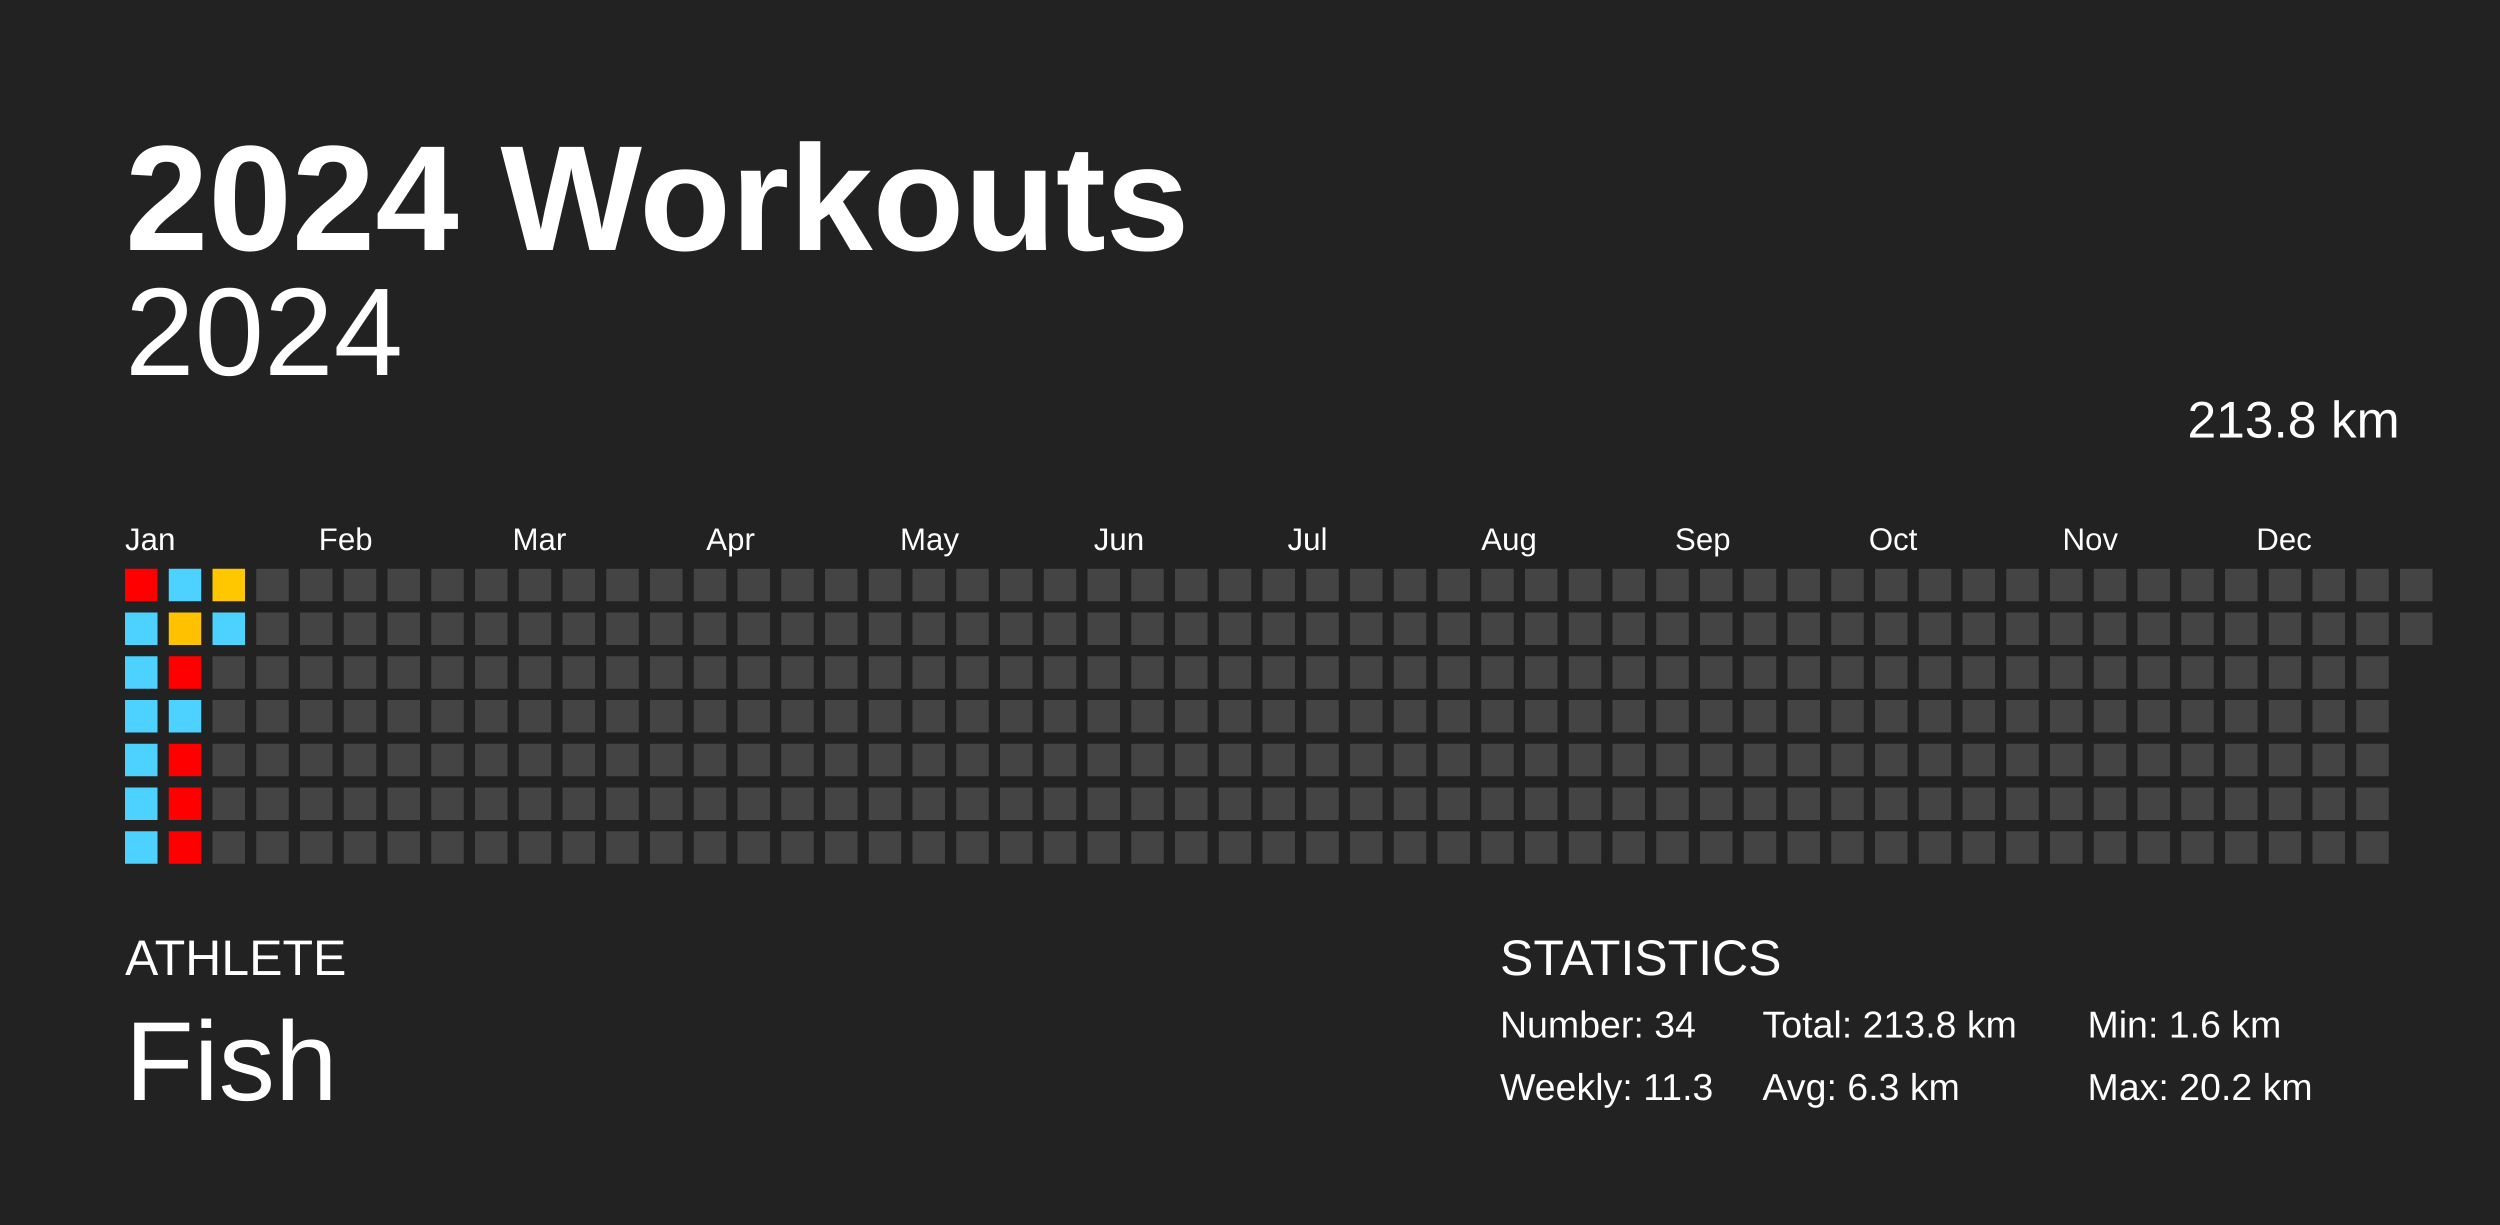
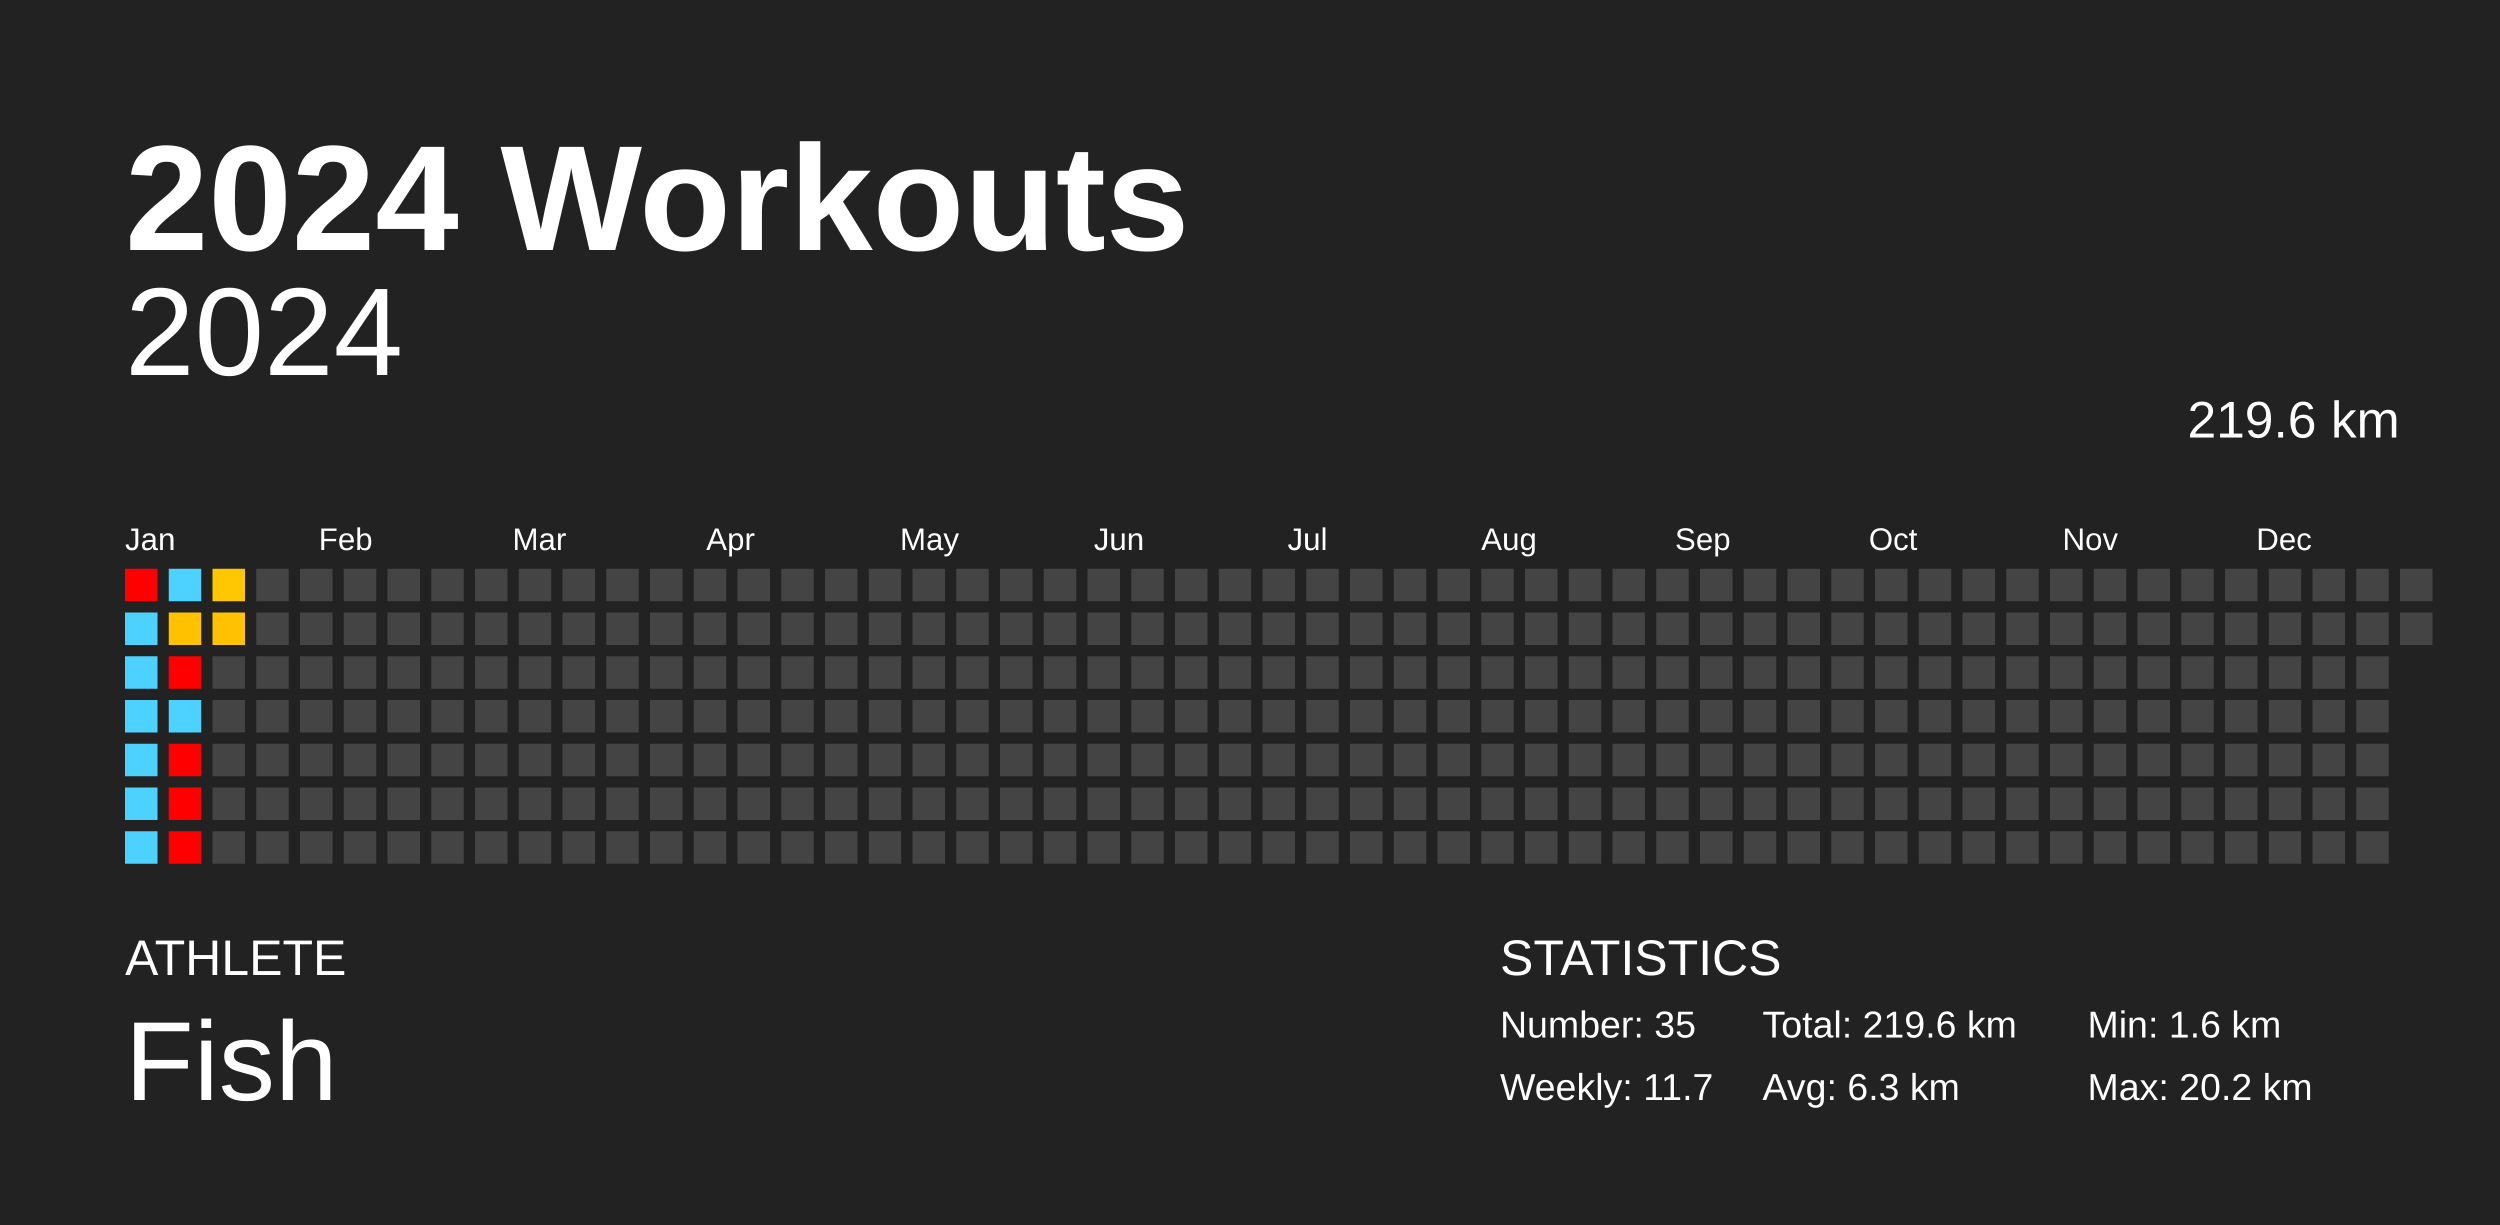
<svg xmlns="http://www.w3.org/2000/svg" baseProfile="full" height="98mm" version="1.1" viewBox="0,0,200,98" width="200mm">
  <defs />
  <rect fill="#222222" height="98" width="200" x="0" y="0" />
  <text fill="#FFFFFF" style="font-size:12px; font-family:Arial; font-weight:bold;" x="10" y="20">2024 Workouts</text>
  <text fill="#FFFFFF" style="font-size:4px; font-family:Arial" x="10" y="78">ATHLETE</text>
  <text fill="#FFFFFF" style="font-size:9px; font-family:Arial" x="10" y="88">Fish</text>
  <text fill="#FFFFFF" style="font-size:4px; font-family:Arial" x="120" y="78">STATISTICS</text>
-   <text fill="#FFFFFF" style="font-size:3px; font-family:Arial" x="120" y="83">Number: 34</text>
-   <text fill="#FFFFFF" style="font-size:3px; font-family:Arial" x="120" y="88">Weekly: 11.3</text>
-   <text fill="#FFFFFF" style="font-size:3px; font-family:Arial" x="141" y="83">Total: 213.8 km</text>
+   <text fill="#FFFFFF" style="font-size:3px; font-family:Arial" x="120" y="83">Number: 35</text>
+   <text fill="#FFFFFF" style="font-size:3px; font-family:Arial" x="120" y="88">Weekly: 11.7</text>
+   <text fill="#FFFFFF" style="font-size:3px; font-family:Arial" x="141" y="83">Total: 219.6 km</text>
  <text fill="#FFFFFF" style="font-size:3px; font-family:Arial" x="141" y="88">Avg: 6.3 km</text>
  <text fill="#FFFFFF" style="font-size:3px; font-family:Arial" x="167" y="83">Min: 1.6 km</text>
  <text fill="#FFFFFF" style="font-size:3px; font-family:Arial" x="167" y="88">Max: 20.2 km</text>
  <text alignment-baseline="hanging" fill="#FFFFFF" style="font-size:10.0px; font-family:Arial;" x="10" y="30">2024</text>
-   <text alignment-baseline="hanging" fill="#FFFFFF" style="font-size:4.125px; font-family:Arial;" x="175" y="35">213.8 km</text>
+   <text alignment-baseline="hanging" fill="#FFFFFF" style="font-size:4.125px; font-family:Arial;" x="175" y="35">219.6 km</text>
  <text fill="#FFFFFF" style="font-size:2.5px; font-family:Arial" x="10.0" y="44">Jan</text>
  <text fill="#FFFFFF" style="font-size:2.5px; font-family:Arial" x="25.5" y="44">Feb</text>
  <text fill="#FFFFFF" style="font-size:2.5px; font-family:Arial" x="41.0" y="44">Mar</text>
  <text fill="#FFFFFF" style="font-size:2.5px; font-family:Arial" x="56.5" y="44">Apr</text>
  <text fill="#FFFFFF" style="font-size:2.5px; font-family:Arial" x="72.0" y="44">May</text>
  <text fill="#FFFFFF" style="font-size:2.5px; font-family:Arial" x="87.5" y="44">Jun</text>
  <text fill="#FFFFFF" style="font-size:2.5px; font-family:Arial" x="103.0" y="44">Jul</text>
  <text fill="#FFFFFF" style="font-size:2.5px; font-family:Arial" x="118.5" y="44">Aug</text>
  <text fill="#FFFFFF" style="font-size:2.5px; font-family:Arial" x="134.0" y="44">Sep</text>
  <text fill="#FFFFFF" style="font-size:2.5px; font-family:Arial" x="149.5" y="44">Oct</text>
  <text fill="#FFFFFF" style="font-size:2.5px; font-family:Arial" x="165.0" y="44">Nov</text>
  <text fill="#FFFFFF" style="font-size:2.5px; font-family:Arial" x="180.5" y="44">Dec</text>
  <rect fill="red" height="2.6" width="2.6" x="10.0" y="45.5" />
  <rect fill="#4dd2ff" height="2.6" width="2.6" x="10.0" y="49.0" />
  <rect fill="#4dd2ff" height="2.6" width="2.6" x="10.0" y="52.5" />
  <rect fill="#4dd2ff" height="2.6" width="2.6" x="10.0" y="56.0" />
  <rect fill="#4dd2ff" height="2.6" width="2.6" x="10.0" y="59.5" />
  <rect fill="#4dd2ff" height="2.6" width="2.6" x="10.0" y="63.0" />
  <rect fill="#4dd2ff" height="2.6" width="2.6" x="10.0" y="66.5" />
  <rect fill="#4dd2ff" height="2.6" width="2.6" x="13.5" y="45.5" />
  <rect fill="#ffc100" height="2.6" width="2.6" x="13.5" y="49.0" />
  <rect fill="red" height="2.6" width="2.6" x="13.5" y="52.5" />
  <rect fill="#4dd2ff" height="2.6" width="2.6" x="13.5" y="56.0" />
  <rect fill="red" height="2.6" width="2.6" x="13.5" y="59.5" />
  <rect fill="red" height="2.6" width="2.6" x="13.5" y="63.0" />
  <rect fill="red" height="2.6" width="2.6" x="13.5" y="66.5" />
  <rect fill="#ffc700" height="2.6" width="2.6" x="17.0" y="45.5" />
-   <rect fill="#4dd2ff" height="2.6" width="2.6" x="17.0" y="49.0" />
+   <rect fill="#ffc200" height="2.6" width="2.6" x="17.0" y="49.0" />
  <rect fill="#444444" height="2.6" width="2.6" x="17.0" y="52.5" />
  <rect fill="#444444" height="2.6" width="2.6" x="17.0" y="56.0" />
  <rect fill="#444444" height="2.6" width="2.6" x="17.0" y="59.5" />
  <rect fill="#444444" height="2.6" width="2.6" x="17.0" y="63.0" />
  <rect fill="#444444" height="2.6" width="2.6" x="17.0" y="66.5" />
  <rect fill="#444444" height="2.6" width="2.6" x="20.5" y="45.5" />
  <rect fill="#444444" height="2.6" width="2.6" x="20.5" y="49.0" />
  <rect fill="#444444" height="2.6" width="2.6" x="20.5" y="52.5" />
  <rect fill="#444444" height="2.6" width="2.6" x="20.5" y="56.0" />
  <rect fill="#444444" height="2.6" width="2.6" x="20.5" y="59.5" />
  <rect fill="#444444" height="2.6" width="2.6" x="20.5" y="63.0" />
  <rect fill="#444444" height="2.6" width="2.6" x="20.5" y="66.5" />
  <rect fill="#444444" height="2.6" width="2.6" x="24.0" y="45.5" />
  <rect fill="#444444" height="2.6" width="2.6" x="24.0" y="49.0" />
  <rect fill="#444444" height="2.6" width="2.6" x="24.0" y="52.5" />
  <rect fill="#444444" height="2.6" width="2.6" x="24.0" y="56.0" />
  <rect fill="#444444" height="2.6" width="2.6" x="24.0" y="59.5" />
  <rect fill="#444444" height="2.6" width="2.6" x="24.0" y="63.0" />
  <rect fill="#444444" height="2.6" width="2.6" x="24.0" y="66.5" />
  <rect fill="#444444" height="2.6" width="2.6" x="27.5" y="45.5" />
  <rect fill="#444444" height="2.6" width="2.6" x="27.5" y="49.0" />
  <rect fill="#444444" height="2.6" width="2.6" x="27.5" y="52.5" />
  <rect fill="#444444" height="2.6" width="2.6" x="27.5" y="56.0" />
  <rect fill="#444444" height="2.6" width="2.6" x="27.5" y="59.5" />
  <rect fill="#444444" height="2.6" width="2.6" x="27.5" y="63.0" />
  <rect fill="#444444" height="2.6" width="2.6" x="27.5" y="66.5" />
  <rect fill="#444444" height="2.6" width="2.6" x="31.0" y="45.5" />
  <rect fill="#444444" height="2.6" width="2.6" x="31.0" y="49.0" />
  <rect fill="#444444" height="2.6" width="2.6" x="31.0" y="52.5" />
  <rect fill="#444444" height="2.6" width="2.6" x="31.0" y="56.0" />
  <rect fill="#444444" height="2.6" width="2.6" x="31.0" y="59.5" />
  <rect fill="#444444" height="2.6" width="2.6" x="31.0" y="63.0" />
  <rect fill="#444444" height="2.6" width="2.6" x="31.0" y="66.5" />
  <rect fill="#444444" height="2.6" width="2.6" x="34.5" y="45.5" />
  <rect fill="#444444" height="2.6" width="2.6" x="34.5" y="49.0" />
  <rect fill="#444444" height="2.6" width="2.6" x="34.5" y="52.5" />
  <rect fill="#444444" height="2.6" width="2.6" x="34.5" y="56.0" />
  <rect fill="#444444" height="2.6" width="2.6" x="34.5" y="59.5" />
  <rect fill="#444444" height="2.6" width="2.6" x="34.5" y="63.0" />
  <rect fill="#444444" height="2.6" width="2.6" x="34.5" y="66.5" />
  <rect fill="#444444" height="2.6" width="2.6" x="38.0" y="45.5" />
  <rect fill="#444444" height="2.6" width="2.6" x="38.0" y="49.0" />
  <rect fill="#444444" height="2.6" width="2.6" x="38.0" y="52.5" />
  <rect fill="#444444" height="2.6" width="2.6" x="38.0" y="56.0" />
  <rect fill="#444444" height="2.6" width="2.6" x="38.0" y="59.5" />
  <rect fill="#444444" height="2.6" width="2.6" x="38.0" y="63.0" />
  <rect fill="#444444" height="2.6" width="2.6" x="38.0" y="66.5" />
  <rect fill="#444444" height="2.6" width="2.6" x="41.5" y="45.5" />
  <rect fill="#444444" height="2.6" width="2.6" x="41.5" y="49.0" />
  <rect fill="#444444" height="2.6" width="2.6" x="41.5" y="52.5" />
  <rect fill="#444444" height="2.6" width="2.6" x="41.5" y="56.0" />
  <rect fill="#444444" height="2.6" width="2.6" x="41.5" y="59.5" />
  <rect fill="#444444" height="2.6" width="2.6" x="41.5" y="63.0" />
  <rect fill="#444444" height="2.6" width="2.6" x="41.5" y="66.5" />
  <rect fill="#444444" height="2.6" width="2.6" x="45.0" y="45.5" />
  <rect fill="#444444" height="2.6" width="2.6" x="45.0" y="49.0" />
  <rect fill="#444444" height="2.6" width="2.6" x="45.0" y="52.5" />
  <rect fill="#444444" height="2.6" width="2.6" x="45.0" y="56.0" />
  <rect fill="#444444" height="2.6" width="2.6" x="45.0" y="59.5" />
  <rect fill="#444444" height="2.6" width="2.6" x="45.0" y="63.0" />
  <rect fill="#444444" height="2.6" width="2.6" x="45.0" y="66.5" />
  <rect fill="#444444" height="2.6" width="2.6" x="48.5" y="45.5" />
  <rect fill="#444444" height="2.6" width="2.6" x="48.5" y="49.0" />
  <rect fill="#444444" height="2.6" width="2.6" x="48.5" y="52.5" />
  <rect fill="#444444" height="2.6" width="2.6" x="48.5" y="56.0" />
  <rect fill="#444444" height="2.6" width="2.6" x="48.5" y="59.5" />
  <rect fill="#444444" height="2.6" width="2.6" x="48.5" y="63.0" />
  <rect fill="#444444" height="2.6" width="2.6" x="48.5" y="66.5" />
  <rect fill="#444444" height="2.6" width="2.6" x="52.0" y="45.5" />
  <rect fill="#444444" height="2.6" width="2.6" x="52.0" y="49.0" />
  <rect fill="#444444" height="2.6" width="2.6" x="52.0" y="52.5" />
  <rect fill="#444444" height="2.6" width="2.6" x="52.0" y="56.0" />
  <rect fill="#444444" height="2.6" width="2.6" x="52.0" y="59.5" />
  <rect fill="#444444" height="2.6" width="2.6" x="52.0" y="63.0" />
  <rect fill="#444444" height="2.6" width="2.6" x="52.0" y="66.5" />
  <rect fill="#444444" height="2.6" width="2.6" x="55.5" y="45.5" />
  <rect fill="#444444" height="2.6" width="2.6" x="55.5" y="49.0" />
  <rect fill="#444444" height="2.6" width="2.6" x="55.5" y="52.5" />
  <rect fill="#444444" height="2.6" width="2.6" x="55.5" y="56.0" />
  <rect fill="#444444" height="2.6" width="2.6" x="55.5" y="59.5" />
  <rect fill="#444444" height="2.6" width="2.6" x="55.5" y="63.0" />
  <rect fill="#444444" height="2.6" width="2.6" x="55.5" y="66.5" />
  <rect fill="#444444" height="2.6" width="2.6" x="59.0" y="45.5" />
  <rect fill="#444444" height="2.6" width="2.6" x="59.0" y="49.0" />
  <rect fill="#444444" height="2.6" width="2.6" x="59.0" y="52.5" />
  <rect fill="#444444" height="2.6" width="2.6" x="59.0" y="56.0" />
  <rect fill="#444444" height="2.6" width="2.6" x="59.0" y="59.5" />
  <rect fill="#444444" height="2.6" width="2.6" x="59.0" y="63.0" />
  <rect fill="#444444" height="2.6" width="2.6" x="59.0" y="66.5" />
  <rect fill="#444444" height="2.6" width="2.6" x="62.5" y="45.5" />
  <rect fill="#444444" height="2.6" width="2.6" x="62.5" y="49.0" />
  <rect fill="#444444" height="2.6" width="2.6" x="62.5" y="52.5" />
  <rect fill="#444444" height="2.6" width="2.6" x="62.5" y="56.0" />
  <rect fill="#444444" height="2.6" width="2.6" x="62.5" y="59.5" />
  <rect fill="#444444" height="2.6" width="2.6" x="62.5" y="63.0" />
  <rect fill="#444444" height="2.6" width="2.6" x="62.5" y="66.5" />
  <rect fill="#444444" height="2.6" width="2.6" x="66.0" y="45.5" />
  <rect fill="#444444" height="2.6" width="2.6" x="66.0" y="49.0" />
  <rect fill="#444444" height="2.6" width="2.6" x="66.0" y="52.5" />
  <rect fill="#444444" height="2.6" width="2.6" x="66.0" y="56.0" />
  <rect fill="#444444" height="2.6" width="2.6" x="66.0" y="59.5" />
  <rect fill="#444444" height="2.6" width="2.6" x="66.0" y="63.0" />
  <rect fill="#444444" height="2.6" width="2.6" x="66.0" y="66.5" />
  <rect fill="#444444" height="2.6" width="2.6" x="69.5" y="45.5" />
  <rect fill="#444444" height="2.6" width="2.6" x="69.5" y="49.0" />
  <rect fill="#444444" height="2.6" width="2.6" x="69.5" y="52.5" />
  <rect fill="#444444" height="2.6" width="2.6" x="69.5" y="56.0" />
  <rect fill="#444444" height="2.6" width="2.6" x="69.5" y="59.5" />
  <rect fill="#444444" height="2.6" width="2.6" x="69.5" y="63.0" />
  <rect fill="#444444" height="2.6" width="2.6" x="69.5" y="66.5" />
  <rect fill="#444444" height="2.6" width="2.6" x="73.0" y="45.5" />
  <rect fill="#444444" height="2.6" width="2.6" x="73.0" y="49.0" />
  <rect fill="#444444" height="2.6" width="2.6" x="73.0" y="52.5" />
  <rect fill="#444444" height="2.6" width="2.6" x="73.0" y="56.0" />
  <rect fill="#444444" height="2.6" width="2.6" x="73.0" y="59.5" />
  <rect fill="#444444" height="2.6" width="2.6" x="73.0" y="63.0" />
  <rect fill="#444444" height="2.6" width="2.6" x="73.0" y="66.5" />
  <rect fill="#444444" height="2.6" width="2.6" x="76.5" y="45.5" />
  <rect fill="#444444" height="2.6" width="2.6" x="76.5" y="49.0" />
  <rect fill="#444444" height="2.6" width="2.6" x="76.5" y="52.5" />
  <rect fill="#444444" height="2.6" width="2.6" x="76.5" y="56.0" />
  <rect fill="#444444" height="2.6" width="2.6" x="76.5" y="59.5" />
  <rect fill="#444444" height="2.6" width="2.6" x="76.5" y="63.0" />
  <rect fill="#444444" height="2.6" width="2.6" x="76.5" y="66.5" />
  <rect fill="#444444" height="2.6" width="2.6" x="80.0" y="45.5" />
  <rect fill="#444444" height="2.6" width="2.6" x="80.0" y="49.0" />
  <rect fill="#444444" height="2.6" width="2.6" x="80.0" y="52.5" />
  <rect fill="#444444" height="2.6" width="2.6" x="80.0" y="56.0" />
  <rect fill="#444444" height="2.6" width="2.6" x="80.0" y="59.5" />
  <rect fill="#444444" height="2.6" width="2.6" x="80.0" y="63.0" />
  <rect fill="#444444" height="2.6" width="2.6" x="80.0" y="66.5" />
  <rect fill="#444444" height="2.6" width="2.6" x="83.5" y="45.5" />
  <rect fill="#444444" height="2.6" width="2.6" x="83.5" y="49.0" />
  <rect fill="#444444" height="2.6" width="2.6" x="83.5" y="52.5" />
  <rect fill="#444444" height="2.6" width="2.6" x="83.5" y="56.0" />
  <rect fill="#444444" height="2.6" width="2.6" x="83.5" y="59.5" />
  <rect fill="#444444" height="2.6" width="2.6" x="83.5" y="63.0" />
  <rect fill="#444444" height="2.6" width="2.6" x="83.5" y="66.5" />
  <rect fill="#444444" height="2.6" width="2.6" x="87.0" y="45.5" />
  <rect fill="#444444" height="2.6" width="2.6" x="87.0" y="49.0" />
  <rect fill="#444444" height="2.6" width="2.6" x="87.0" y="52.5" />
  <rect fill="#444444" height="2.6" width="2.6" x="87.0" y="56.0" />
  <rect fill="#444444" height="2.6" width="2.6" x="87.0" y="59.5" />
  <rect fill="#444444" height="2.6" width="2.6" x="87.0" y="63.0" />
  <rect fill="#444444" height="2.6" width="2.6" x="87.0" y="66.5" />
  <rect fill="#444444" height="2.6" width="2.6" x="90.5" y="45.5" />
  <rect fill="#444444" height="2.6" width="2.6" x="90.5" y="49.0" />
  <rect fill="#444444" height="2.6" width="2.6" x="90.5" y="52.5" />
  <rect fill="#444444" height="2.6" width="2.6" x="90.5" y="56.0" />
  <rect fill="#444444" height="2.6" width="2.6" x="90.5" y="59.5" />
  <rect fill="#444444" height="2.6" width="2.6" x="90.5" y="63.0" />
  <rect fill="#444444" height="2.6" width="2.6" x="90.5" y="66.5" />
  <rect fill="#444444" height="2.6" width="2.6" x="94.0" y="45.5" />
  <rect fill="#444444" height="2.6" width="2.6" x="94.0" y="49.0" />
  <rect fill="#444444" height="2.6" width="2.6" x="94.0" y="52.5" />
  <rect fill="#444444" height="2.6" width="2.6" x="94.0" y="56.0" />
  <rect fill="#444444" height="2.6" width="2.6" x="94.0" y="59.5" />
  <rect fill="#444444" height="2.6" width="2.6" x="94.0" y="63.0" />
  <rect fill="#444444" height="2.6" width="2.6" x="94.0" y="66.5" />
  <rect fill="#444444" height="2.6" width="2.6" x="97.5" y="45.5" />
  <rect fill="#444444" height="2.6" width="2.6" x="97.5" y="49.0" />
  <rect fill="#444444" height="2.6" width="2.6" x="97.5" y="52.5" />
  <rect fill="#444444" height="2.6" width="2.6" x="97.5" y="56.0" />
  <rect fill="#444444" height="2.6" width="2.6" x="97.5" y="59.5" />
  <rect fill="#444444" height="2.6" width="2.6" x="97.5" y="63.0" />
  <rect fill="#444444" height="2.6" width="2.6" x="97.5" y="66.5" />
  <rect fill="#444444" height="2.6" width="2.6" x="101.0" y="45.5" />
  <rect fill="#444444" height="2.6" width="2.6" x="101.0" y="49.0" />
  <rect fill="#444444" height="2.6" width="2.6" x="101.0" y="52.5" />
  <rect fill="#444444" height="2.6" width="2.6" x="101.0" y="56.0" />
  <rect fill="#444444" height="2.6" width="2.6" x="101.0" y="59.5" />
  <rect fill="#444444" height="2.6" width="2.6" x="101.0" y="63.0" />
  <rect fill="#444444" height="2.6" width="2.6" x="101.0" y="66.5" />
  <rect fill="#444444" height="2.6" width="2.6" x="104.5" y="45.5" />
  <rect fill="#444444" height="2.6" width="2.6" x="104.5" y="49.0" />
  <rect fill="#444444" height="2.6" width="2.6" x="104.5" y="52.5" />
  <rect fill="#444444" height="2.6" width="2.6" x="104.5" y="56.0" />
  <rect fill="#444444" height="2.6" width="2.6" x="104.5" y="59.5" />
  <rect fill="#444444" height="2.6" width="2.6" x="104.5" y="63.0" />
  <rect fill="#444444" height="2.6" width="2.6" x="104.5" y="66.5" />
  <rect fill="#444444" height="2.6" width="2.6" x="108.0" y="45.5" />
  <rect fill="#444444" height="2.6" width="2.6" x="108.0" y="49.0" />
  <rect fill="#444444" height="2.6" width="2.6" x="108.0" y="52.5" />
  <rect fill="#444444" height="2.6" width="2.6" x="108.0" y="56.0" />
  <rect fill="#444444" height="2.6" width="2.6" x="108.0" y="59.5" />
  <rect fill="#444444" height="2.6" width="2.6" x="108.0" y="63.0" />
  <rect fill="#444444" height="2.6" width="2.6" x="108.0" y="66.5" />
  <rect fill="#444444" height="2.6" width="2.6" x="111.5" y="45.5" />
  <rect fill="#444444" height="2.6" width="2.6" x="111.5" y="49.0" />
  <rect fill="#444444" height="2.6" width="2.6" x="111.5" y="52.5" />
  <rect fill="#444444" height="2.6" width="2.6" x="111.5" y="56.0" />
  <rect fill="#444444" height="2.6" width="2.6" x="111.5" y="59.5" />
  <rect fill="#444444" height="2.6" width="2.6" x="111.5" y="63.0" />
  <rect fill="#444444" height="2.6" width="2.6" x="111.5" y="66.5" />
  <rect fill="#444444" height="2.6" width="2.6" x="115.0" y="45.5" />
  <rect fill="#444444" height="2.6" width="2.6" x="115.0" y="49.0" />
  <rect fill="#444444" height="2.6" width="2.6" x="115.0" y="52.5" />
  <rect fill="#444444" height="2.6" width="2.6" x="115.0" y="56.0" />
  <rect fill="#444444" height="2.6" width="2.6" x="115.0" y="59.5" />
  <rect fill="#444444" height="2.6" width="2.6" x="115.0" y="63.0" />
  <rect fill="#444444" height="2.6" width="2.6" x="115.0" y="66.5" />
  <rect fill="#444444" height="2.6" width="2.6" x="118.5" y="45.5" />
  <rect fill="#444444" height="2.6" width="2.6" x="118.5" y="49.0" />
  <rect fill="#444444" height="2.6" width="2.6" x="118.5" y="52.5" />
  <rect fill="#444444" height="2.6" width="2.6" x="118.5" y="56.0" />
  <rect fill="#444444" height="2.6" width="2.6" x="118.5" y="59.5" />
  <rect fill="#444444" height="2.6" width="2.6" x="118.5" y="63.0" />
  <rect fill="#444444" height="2.6" width="2.6" x="118.5" y="66.5" />
  <rect fill="#444444" height="2.6" width="2.6" x="122.0" y="45.5" />
  <rect fill="#444444" height="2.6" width="2.6" x="122.0" y="49.0" />
  <rect fill="#444444" height="2.6" width="2.6" x="122.0" y="52.5" />
  <rect fill="#444444" height="2.6" width="2.6" x="122.0" y="56.0" />
  <rect fill="#444444" height="2.6" width="2.6" x="122.0" y="59.5" />
  <rect fill="#444444" height="2.6" width="2.6" x="122.0" y="63.0" />
  <rect fill="#444444" height="2.6" width="2.6" x="122.0" y="66.5" />
  <rect fill="#444444" height="2.6" width="2.6" x="125.5" y="45.5" />
  <rect fill="#444444" height="2.6" width="2.6" x="125.5" y="49.0" />
  <rect fill="#444444" height="2.6" width="2.6" x="125.5" y="52.5" />
  <rect fill="#444444" height="2.6" width="2.6" x="125.5" y="56.0" />
  <rect fill="#444444" height="2.6" width="2.6" x="125.5" y="59.5" />
  <rect fill="#444444" height="2.6" width="2.6" x="125.5" y="63.0" />
  <rect fill="#444444" height="2.6" width="2.6" x="125.5" y="66.5" />
  <rect fill="#444444" height="2.6" width="2.6" x="129.0" y="45.5" />
  <rect fill="#444444" height="2.6" width="2.6" x="129.0" y="49.0" />
  <rect fill="#444444" height="2.6" width="2.6" x="129.0" y="52.5" />
  <rect fill="#444444" height="2.6" width="2.6" x="129.0" y="56.0" />
  <rect fill="#444444" height="2.6" width="2.6" x="129.0" y="59.5" />
  <rect fill="#444444" height="2.6" width="2.6" x="129.0" y="63.0" />
  <rect fill="#444444" height="2.6" width="2.6" x="129.0" y="66.5" />
  <rect fill="#444444" height="2.6" width="2.6" x="132.5" y="45.5" />
  <rect fill="#444444" height="2.6" width="2.6" x="132.5" y="49.0" />
  <rect fill="#444444" height="2.6" width="2.6" x="132.5" y="52.5" />
  <rect fill="#444444" height="2.6" width="2.6" x="132.5" y="56.0" />
  <rect fill="#444444" height="2.6" width="2.6" x="132.5" y="59.5" />
  <rect fill="#444444" height="2.6" width="2.6" x="132.5" y="63.0" />
  <rect fill="#444444" height="2.6" width="2.6" x="132.5" y="66.5" />
  <rect fill="#444444" height="2.6" width="2.6" x="136.0" y="45.5" />
  <rect fill="#444444" height="2.6" width="2.6" x="136.0" y="49.0" />
  <rect fill="#444444" height="2.6" width="2.6" x="136.0" y="52.5" />
  <rect fill="#444444" height="2.6" width="2.6" x="136.0" y="56.0" />
  <rect fill="#444444" height="2.6" width="2.6" x="136.0" y="59.5" />
  <rect fill="#444444" height="2.6" width="2.6" x="136.0" y="63.0" />
  <rect fill="#444444" height="2.6" width="2.6" x="136.0" y="66.5" />
  <rect fill="#444444" height="2.6" width="2.6" x="139.5" y="45.5" />
  <rect fill="#444444" height="2.6" width="2.6" x="139.5" y="49.0" />
  <rect fill="#444444" height="2.6" width="2.6" x="139.5" y="52.5" />
  <rect fill="#444444" height="2.6" width="2.6" x="139.5" y="56.0" />
  <rect fill="#444444" height="2.6" width="2.6" x="139.5" y="59.5" />
  <rect fill="#444444" height="2.6" width="2.6" x="139.5" y="63.0" />
  <rect fill="#444444" height="2.6" width="2.6" x="139.5" y="66.5" />
  <rect fill="#444444" height="2.6" width="2.6" x="143.0" y="45.5" />
  <rect fill="#444444" height="2.6" width="2.6" x="143.0" y="49.0" />
  <rect fill="#444444" height="2.6" width="2.6" x="143.0" y="52.5" />
  <rect fill="#444444" height="2.6" width="2.6" x="143.0" y="56.0" />
  <rect fill="#444444" height="2.6" width="2.6" x="143.0" y="59.5" />
  <rect fill="#444444" height="2.6" width="2.6" x="143.0" y="63.0" />
  <rect fill="#444444" height="2.6" width="2.6" x="143.0" y="66.5" />
  <rect fill="#444444" height="2.6" width="2.6" x="146.5" y="45.5" />
  <rect fill="#444444" height="2.6" width="2.6" x="146.5" y="49.0" />
  <rect fill="#444444" height="2.6" width="2.6" x="146.5" y="52.5" />
  <rect fill="#444444" height="2.6" width="2.6" x="146.5" y="56.0" />
  <rect fill="#444444" height="2.6" width="2.6" x="146.5" y="59.5" />
  <rect fill="#444444" height="2.6" width="2.6" x="146.5" y="63.0" />
  <rect fill="#444444" height="2.6" width="2.6" x="146.5" y="66.5" />
  <rect fill="#444444" height="2.6" width="2.6" x="150.0" y="45.5" />
  <rect fill="#444444" height="2.6" width="2.6" x="150.0" y="49.0" />
  <rect fill="#444444" height="2.6" width="2.6" x="150.0" y="52.5" />
  <rect fill="#444444" height="2.6" width="2.6" x="150.0" y="56.0" />
  <rect fill="#444444" height="2.6" width="2.6" x="150.0" y="59.5" />
  <rect fill="#444444" height="2.6" width="2.6" x="150.0" y="63.0" />
  <rect fill="#444444" height="2.6" width="2.6" x="150.0" y="66.5" />
  <rect fill="#444444" height="2.6" width="2.6" x="153.5" y="45.5" />
  <rect fill="#444444" height="2.6" width="2.6" x="153.5" y="49.0" />
  <rect fill="#444444" height="2.6" width="2.6" x="153.5" y="52.5" />
  <rect fill="#444444" height="2.6" width="2.6" x="153.5" y="56.0" />
  <rect fill="#444444" height="2.6" width="2.6" x="153.5" y="59.5" />
  <rect fill="#444444" height="2.6" width="2.6" x="153.5" y="63.0" />
  <rect fill="#444444" height="2.6" width="2.6" x="153.5" y="66.5" />
  <rect fill="#444444" height="2.6" width="2.6" x="157.0" y="45.5" />
  <rect fill="#444444" height="2.6" width="2.6" x="157.0" y="49.0" />
  <rect fill="#444444" height="2.6" width="2.6" x="157.0" y="52.5" />
  <rect fill="#444444" height="2.6" width="2.6" x="157.0" y="56.0" />
  <rect fill="#444444" height="2.6" width="2.6" x="157.0" y="59.5" />
  <rect fill="#444444" height="2.6" width="2.6" x="157.0" y="63.0" />
  <rect fill="#444444" height="2.6" width="2.6" x="157.0" y="66.5" />
  <rect fill="#444444" height="2.6" width="2.6" x="160.5" y="45.5" />
  <rect fill="#444444" height="2.6" width="2.6" x="160.5" y="49.0" />
  <rect fill="#444444" height="2.6" width="2.6" x="160.5" y="52.5" />
  <rect fill="#444444" height="2.6" width="2.6" x="160.5" y="56.0" />
  <rect fill="#444444" height="2.6" width="2.6" x="160.5" y="59.5" />
  <rect fill="#444444" height="2.6" width="2.6" x="160.5" y="63.0" />
  <rect fill="#444444" height="2.6" width="2.6" x="160.5" y="66.5" />
  <rect fill="#444444" height="2.6" width="2.6" x="164.0" y="45.5" />
  <rect fill="#444444" height="2.6" width="2.6" x="164.0" y="49.0" />
  <rect fill="#444444" height="2.6" width="2.6" x="164.0" y="52.5" />
  <rect fill="#444444" height="2.6" width="2.6" x="164.0" y="56.0" />
  <rect fill="#444444" height="2.6" width="2.6" x="164.0" y="59.5" />
  <rect fill="#444444" height="2.6" width="2.6" x="164.0" y="63.0" />
  <rect fill="#444444" height="2.6" width="2.6" x="164.0" y="66.5" />
  <rect fill="#444444" height="2.6" width="2.6" x="167.5" y="45.5" />
  <rect fill="#444444" height="2.6" width="2.6" x="167.5" y="49.0" />
  <rect fill="#444444" height="2.6" width="2.6" x="167.5" y="52.5" />
  <rect fill="#444444" height="2.6" width="2.6" x="167.5" y="56.0" />
  <rect fill="#444444" height="2.6" width="2.6" x="167.5" y="59.5" />
  <rect fill="#444444" height="2.6" width="2.6" x="167.5" y="63.0" />
  <rect fill="#444444" height="2.6" width="2.6" x="167.5" y="66.5" />
  <rect fill="#444444" height="2.6" width="2.6" x="171.0" y="45.5" />
  <rect fill="#444444" height="2.6" width="2.6" x="171.0" y="49.0" />
  <rect fill="#444444" height="2.6" width="2.6" x="171.0" y="52.5" />
  <rect fill="#444444" height="2.6" width="2.6" x="171.0" y="56.0" />
  <rect fill="#444444" height="2.6" width="2.6" x="171.0" y="59.5" />
  <rect fill="#444444" height="2.6" width="2.6" x="171.0" y="63.0" />
  <rect fill="#444444" height="2.6" width="2.6" x="171.0" y="66.5" />
  <rect fill="#444444" height="2.6" width="2.6" x="174.5" y="45.5" />
  <rect fill="#444444" height="2.6" width="2.6" x="174.5" y="49.0" />
  <rect fill="#444444" height="2.6" width="2.6" x="174.5" y="52.5" />
  <rect fill="#444444" height="2.6" width="2.6" x="174.5" y="56.0" />
  <rect fill="#444444" height="2.6" width="2.6" x="174.5" y="59.5" />
  <rect fill="#444444" height="2.6" width="2.6" x="174.5" y="63.0" />
  <rect fill="#444444" height="2.6" width="2.6" x="174.5" y="66.5" />
  <rect fill="#444444" height="2.6" width="2.6" x="178.0" y="45.5" />
  <rect fill="#444444" height="2.6" width="2.6" x="178.0" y="49.0" />
  <rect fill="#444444" height="2.6" width="2.6" x="178.0" y="52.5" />
  <rect fill="#444444" height="2.6" width="2.6" x="178.0" y="56.0" />
  <rect fill="#444444" height="2.6" width="2.6" x="178.0" y="59.5" />
  <rect fill="#444444" height="2.6" width="2.6" x="178.0" y="63.0" />
  <rect fill="#444444" height="2.6" width="2.6" x="178.0" y="66.5" />
  <rect fill="#444444" height="2.6" width="2.6" x="181.5" y="45.5" />
  <rect fill="#444444" height="2.6" width="2.6" x="181.5" y="49.0" />
  <rect fill="#444444" height="2.6" width="2.6" x="181.5" y="52.5" />
  <rect fill="#444444" height="2.6" width="2.6" x="181.5" y="56.0" />
  <rect fill="#444444" height="2.6" width="2.6" x="181.5" y="59.5" />
  <rect fill="#444444" height="2.6" width="2.6" x="181.5" y="63.0" />
  <rect fill="#444444" height="2.6" width="2.6" x="181.5" y="66.5" />
  <rect fill="#444444" height="2.6" width="2.6" x="185.0" y="45.5" />
  <rect fill="#444444" height="2.6" width="2.6" x="185.0" y="49.0" />
  <rect fill="#444444" height="2.6" width="2.6" x="185.0" y="52.5" />
  <rect fill="#444444" height="2.6" width="2.6" x="185.0" y="56.0" />
  <rect fill="#444444" height="2.6" width="2.6" x="185.0" y="59.5" />
  <rect fill="#444444" height="2.6" width="2.6" x="185.0" y="63.0" />
  <rect fill="#444444" height="2.6" width="2.6" x="185.0" y="66.5" />
  <rect fill="#444444" height="2.6" width="2.6" x="188.5" y="45.5" />
  <rect fill="#444444" height="2.6" width="2.6" x="188.5" y="49.0" />
  <rect fill="#444444" height="2.6" width="2.6" x="188.5" y="52.5" />
  <rect fill="#444444" height="2.6" width="2.6" x="188.5" y="56.0" />
  <rect fill="#444444" height="2.6" width="2.6" x="188.5" y="59.5" />
  <rect fill="#444444" height="2.6" width="2.6" x="188.5" y="63.0" />
  <rect fill="#444444" height="2.6" width="2.6" x="188.5" y="66.5" />
  <rect fill="#444444" height="2.6" width="2.6" x="192.0" y="45.5" />
  <rect fill="#444444" height="2.6" width="2.6" x="192.0" y="49.0" />
</svg>
